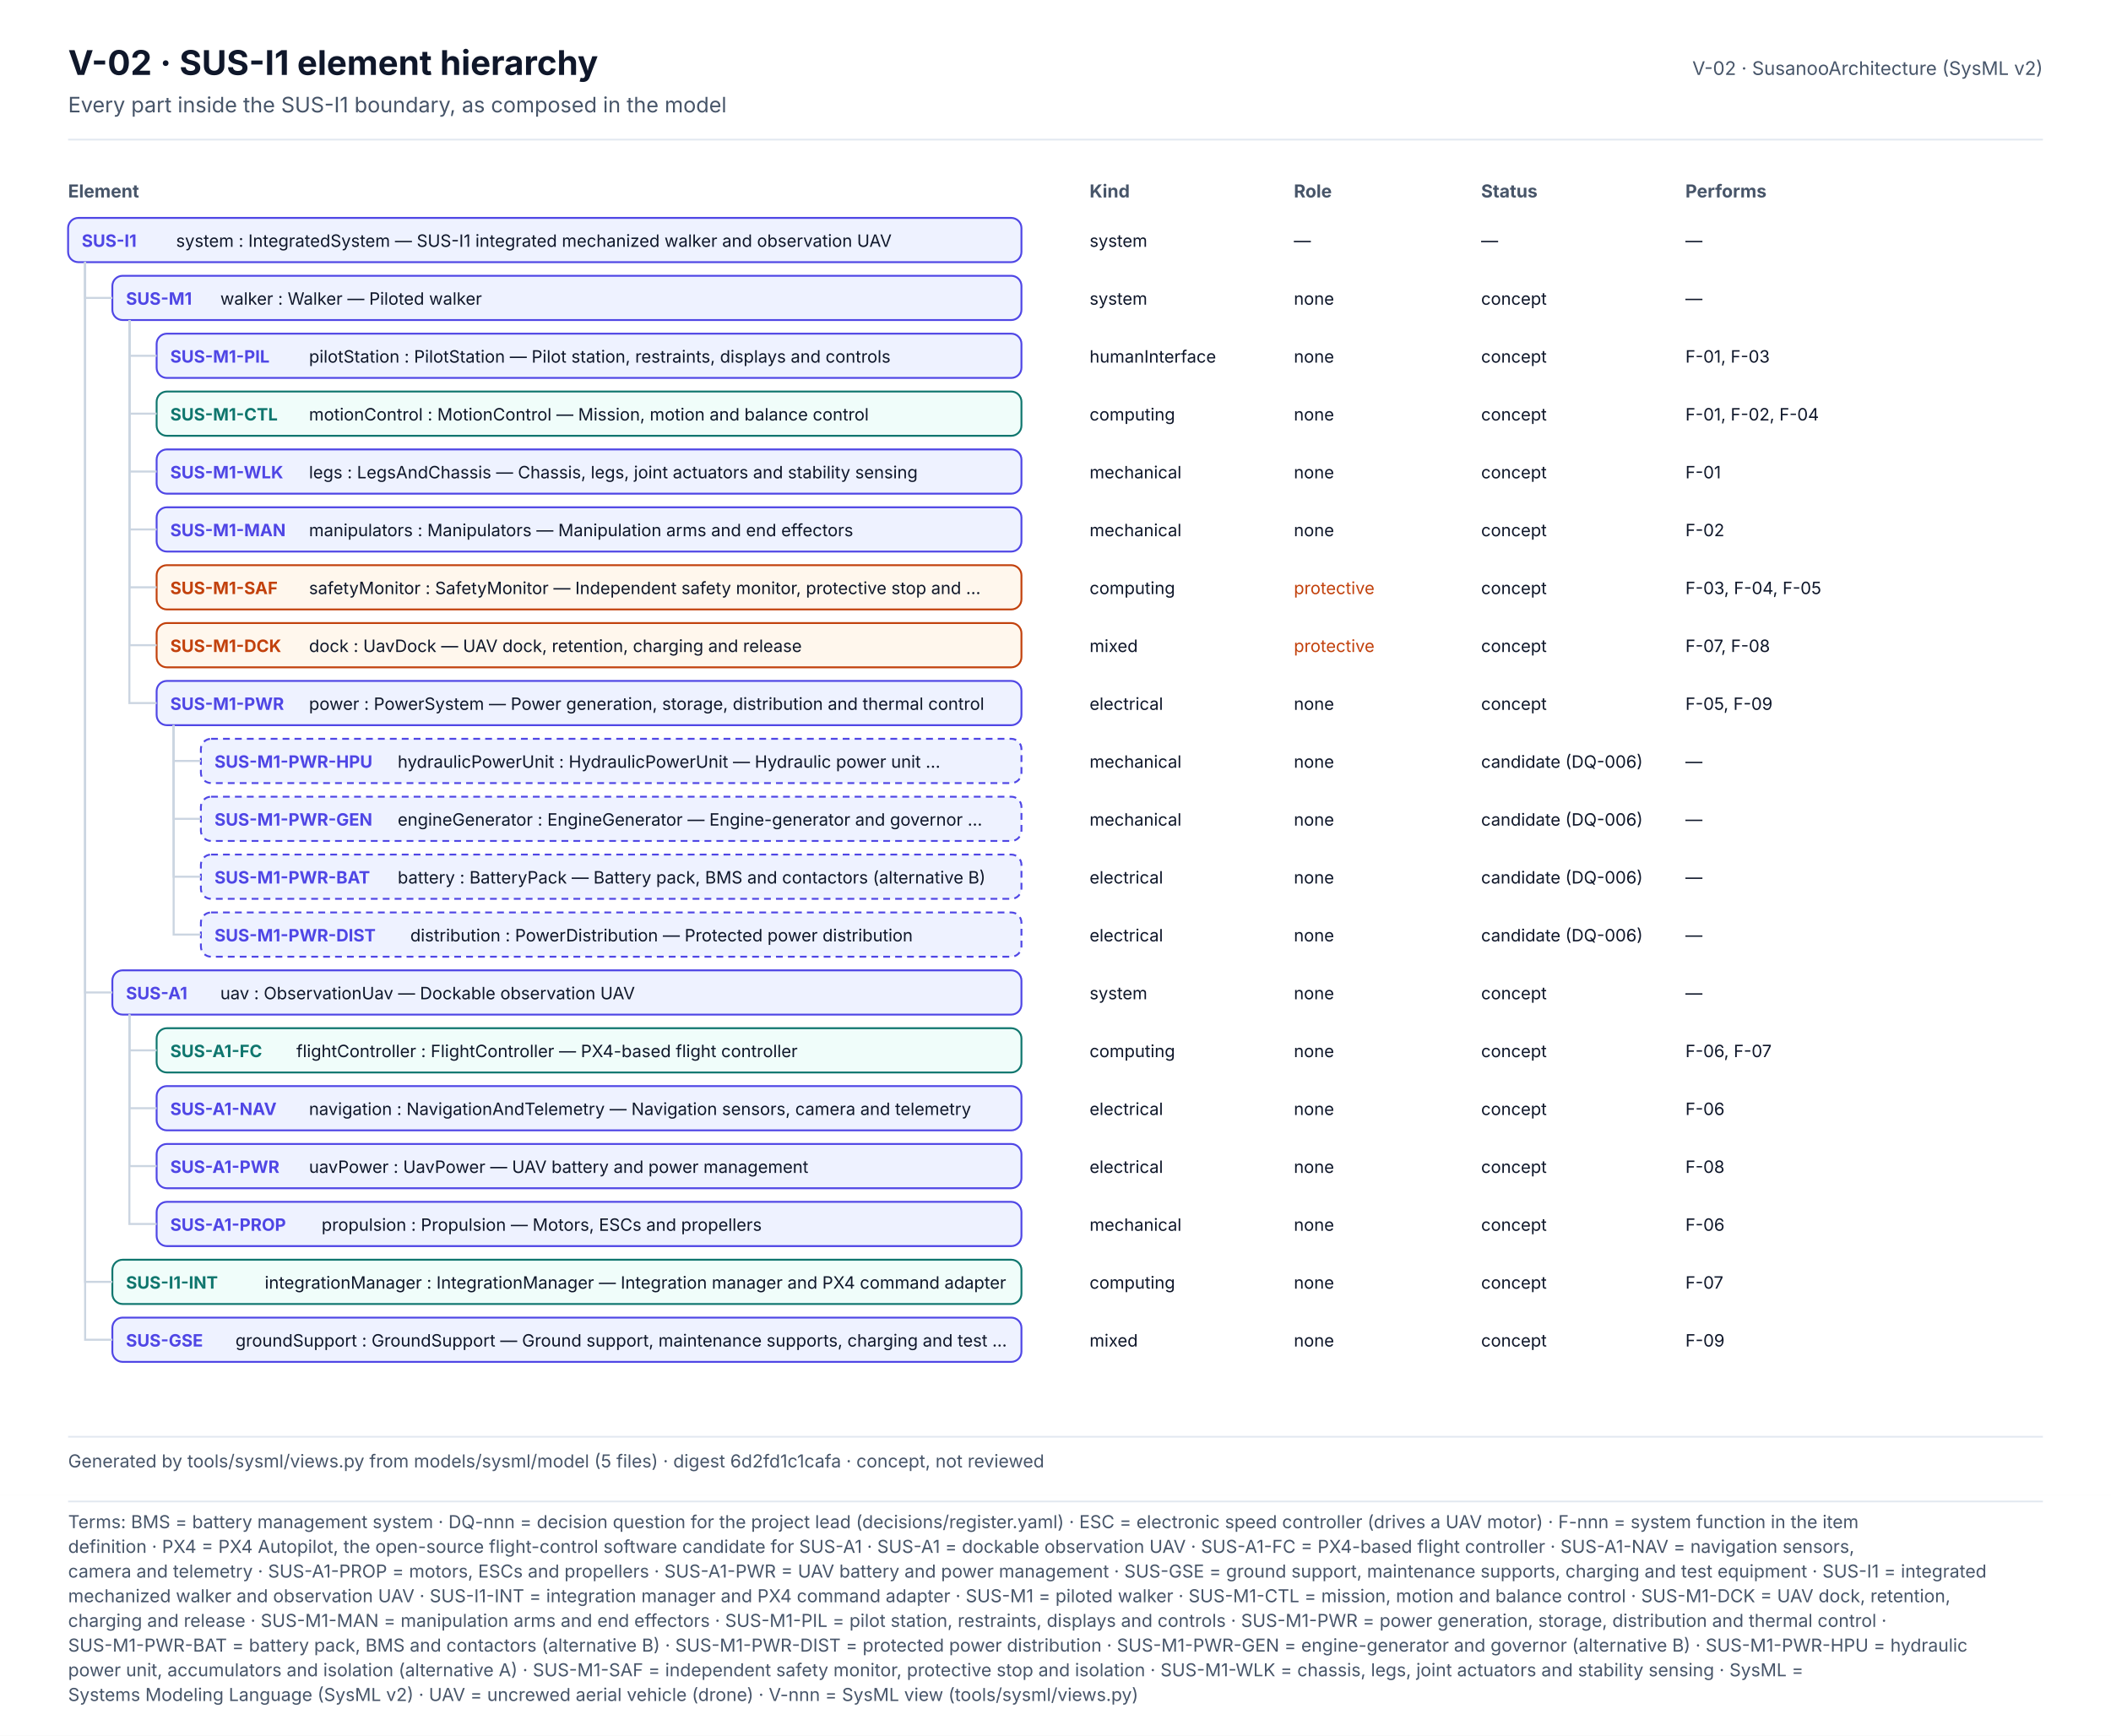
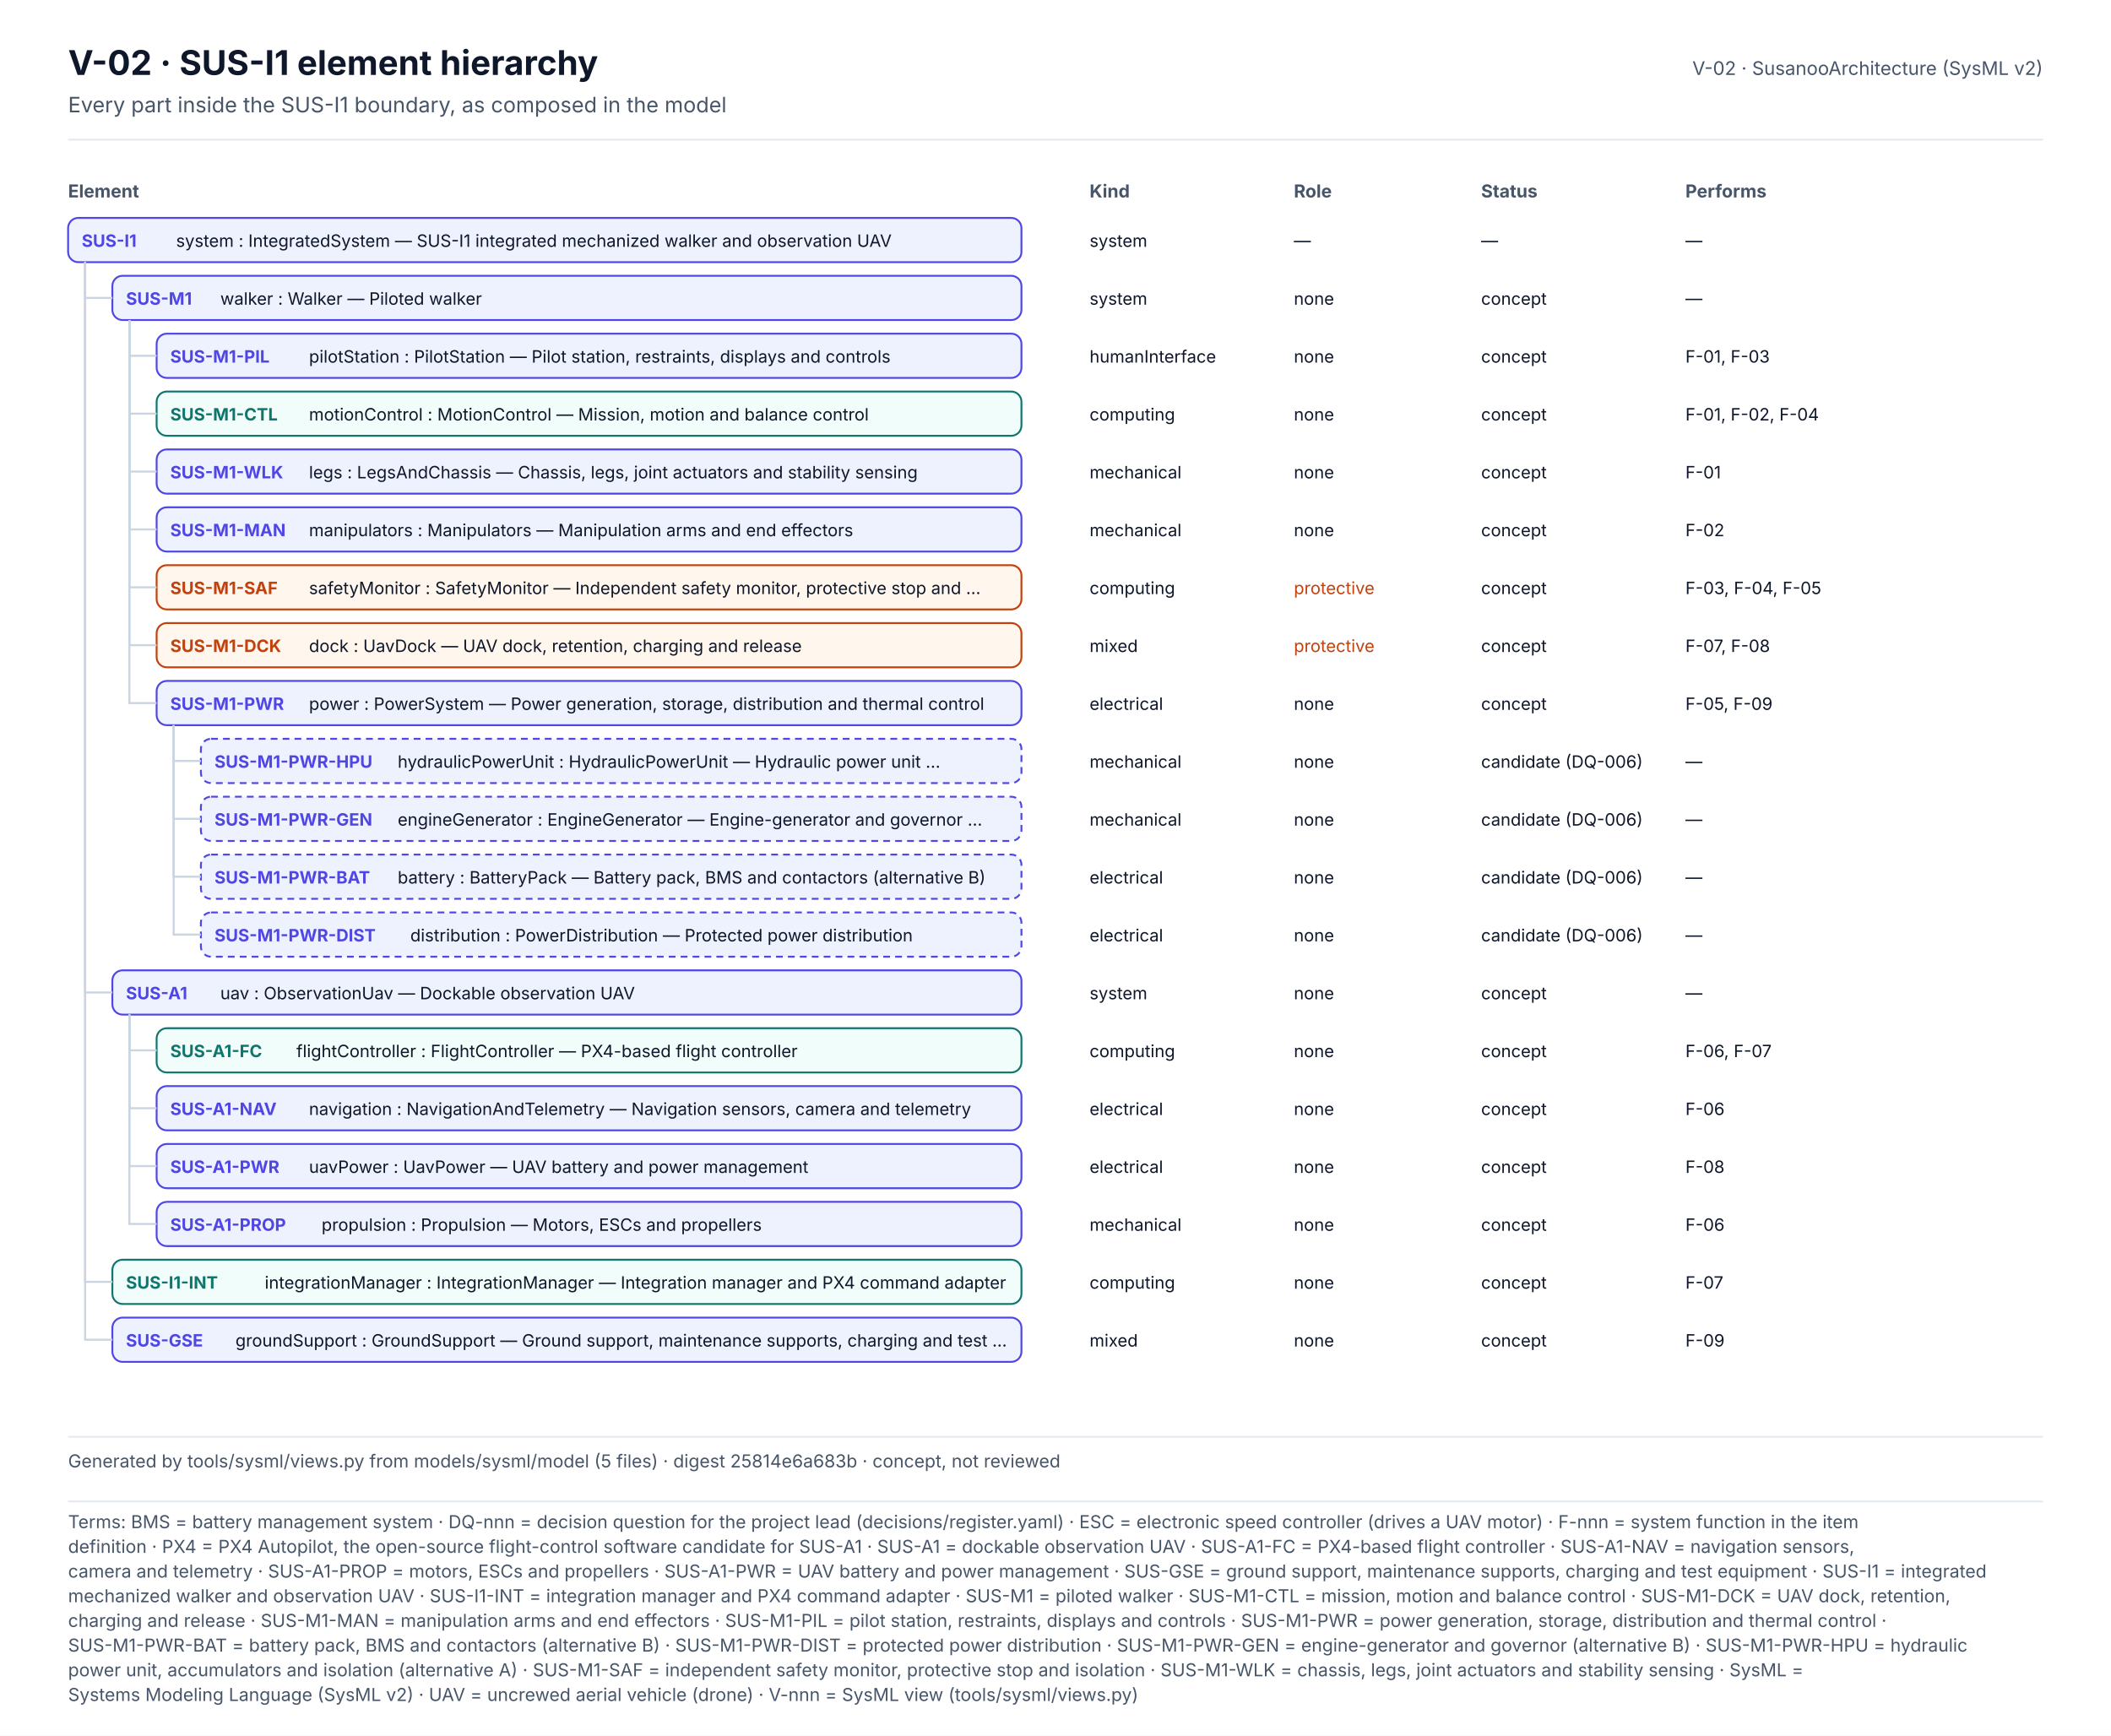
<svg xmlns="http://www.w3.org/2000/svg" width="1240" height="1019.6" viewBox="0 0 1240 1019.6" font-family="Inter, 'Segoe UI', Helvetica, Arial, sans-serif" role="img">
  <defs>
    <marker id="arr" viewBox="0 0 10 10" refX="9" refY="5" markerWidth="7" markerHeight="7" orient="auto-start-reverse">
      <path d="M0,0 L10,5 L0,10 z" fill="#475569" />
    </marker>
  </defs>
  <rect x="0" y="0" width="1240" height="878" rx="0" fill="#FFFFFF" stroke="none" stroke-width="0" />
  <text x="40" y="44" font-size="20" fill="#0F172A" font-weight="700">V-02 · SUS-I1 element hierarchy</text>
  <text x="40" y="66" font-size="12.5" fill="#475569">Every part inside the SUS-I1 boundary, as composed in the model</text>
  <text x="1200" y="44" font-size="11" fill="#475569" text-anchor="end">V-02 · SusanooArchitecture (SysML v2)</text>
  <line x1="40" y1="82" x2="1200" y2="82" stroke="#E2E8F0" stroke-width="1" />
  <text x="40" y="116" font-size="10.5" fill="#475569" font-weight="700">Element</text>
  <text x="640" y="116" font-size="10.5" fill="#475569" font-weight="700">Kind</text>
  <text x="760" y="116" font-size="10.5" fill="#475569" font-weight="700">Role</text>
  <text x="870" y="116" font-size="10.5" fill="#475569" font-weight="700">Status</text>
  <text x="990" y="116" font-size="10.5" fill="#475569" font-weight="700">Performs</text>
  <rect x="40" y="128" width="560" height="26" rx="6" fill="#EEF2FF" stroke="#4F46E5" stroke-width="1.1" />
  <text x="48" y="145" font-size="10" fill="#4F46E5" font-weight="700">SUS-I1</text>
  <text x="103.4" y="145" font-size="10" fill="#0F172A">system : IntegratedSystem — SUS-I1 integrated mechanized walker and observation UAV</text>
  <text x="640" y="145" font-size="10" fill="#0F172A">system</text>
  <text x="760" y="145" font-size="10" fill="#0F172A">—</text>
  <text x="870" y="145" font-size="10" fill="#0F172A">—</text>
  <text x="990" y="145" font-size="10" fill="#0F172A">—</text>
  <rect x="66" y="162" width="534" height="26" rx="6" fill="#EEF2FF" stroke="#4F46E5" stroke-width="1.1" />
  <text x="74" y="179" font-size="10" fill="#4F46E5" font-weight="700">SUS-M1</text>
  <text x="129.4" y="179" font-size="10" fill="#0F172A">walker : Walker — Piloted walker</text>
  <path d="M50,154 V175.0 H66" fill="none" stroke="#CBD5E1" stroke-width="1.2" />
  <text x="640" y="179" font-size="10" fill="#0F172A">system</text>
  <text x="760" y="179" font-size="10" fill="#0F172A">none</text>
  <text x="870" y="179" font-size="10" fill="#0F172A">concept</text>
  <text x="990" y="179" font-size="10" fill="#0F172A">—</text>
  <rect x="92" y="196" width="508" height="26" rx="6" fill="#EEF2FF" stroke="#4F46E5" stroke-width="1.1" />
  <text x="100" y="213" font-size="10" fill="#4F46E5" font-weight="700">SUS-M1-PIL</text>
  <text x="181.5" y="213" font-size="10" fill="#0F172A">pilotStation : PilotStation — Pilot station, restraints, displays and controls</text>
  <path d="M76,188 V209.0 H92" fill="none" stroke="#CBD5E1" stroke-width="1.2" />
  <text x="640" y="213" font-size="10" fill="#0F172A">humanInterface</text>
  <text x="760" y="213" font-size="10" fill="#0F172A">none</text>
  <text x="870" y="213" font-size="10" fill="#0F172A">concept</text>
  <text x="990" y="213" font-size="10" fill="#0F172A">F-01, F-03</text>
  <rect x="92" y="230" width="508" height="26" rx="6" fill="#F0FDFA" stroke="#0F766E" stroke-width="1.1" />
  <text x="100" y="247" font-size="10" fill="#0F766E" font-weight="700">SUS-M1-CTL</text>
  <text x="181.5" y="247" font-size="10" fill="#0F172A">motionControl : MotionControl — Mission, motion and balance control</text>
  <path d="M76,188 V243.0 H92" fill="none" stroke="#CBD5E1" stroke-width="1.2" />
  <text x="640" y="247" font-size="10" fill="#0F172A">computing</text>
  <text x="760" y="247" font-size="10" fill="#0F172A">none</text>
  <text x="870" y="247" font-size="10" fill="#0F172A">concept</text>
  <text x="990" y="247" font-size="10" fill="#0F172A">F-01, F-02, F-04</text>
  <rect x="92" y="264" width="508" height="26" rx="6" fill="#EEF2FF" stroke="#4F46E5" stroke-width="1.1" />
  <text x="100" y="281" font-size="10" fill="#4F46E5" font-weight="700">SUS-M1-WLK</text>
  <text x="181.5" y="281" font-size="10" fill="#0F172A">legs : LegsAndChassis — Chassis, legs, joint actuators and stability sensing</text>
  <path d="M76,188 V277.0 H92" fill="none" stroke="#CBD5E1" stroke-width="1.2" />
  <text x="640" y="281" font-size="10" fill="#0F172A">mechanical</text>
  <text x="760" y="281" font-size="10" fill="#0F172A">none</text>
  <text x="870" y="281" font-size="10" fill="#0F172A">concept</text>
  <text x="990" y="281" font-size="10" fill="#0F172A">F-01</text>
  <rect x="92" y="298" width="508" height="26" rx="6" fill="#EEF2FF" stroke="#4F46E5" stroke-width="1.1" />
  <text x="100" y="315" font-size="10" fill="#4F46E5" font-weight="700">SUS-M1-MAN</text>
  <text x="181.5" y="315" font-size="10" fill="#0F172A">manipulators : Manipulators — Manipulation arms and end effectors</text>
  <path d="M76,188 V311.0 H92" fill="none" stroke="#CBD5E1" stroke-width="1.2" />
  <text x="640" y="315" font-size="10" fill="#0F172A">mechanical</text>
  <text x="760" y="315" font-size="10" fill="#0F172A">none</text>
  <text x="870" y="315" font-size="10" fill="#0F172A">concept</text>
  <text x="990" y="315" font-size="10" fill="#0F172A">F-02</text>
  <rect x="92" y="332" width="508" height="26" rx="6" fill="#FFF7ED" stroke="#C2410C" stroke-width="1.1" />
  <text x="100" y="349" font-size="10" fill="#C2410C" font-weight="700">SUS-M1-SAF</text>
  <text x="181.5" y="349" font-size="10" fill="#0F172A">safetyMonitor : SafetyMonitor — Independent safety monitor, protective stop and …</text>
  <path d="M76,188 V345.0 H92" fill="none" stroke="#CBD5E1" stroke-width="1.2" />
  <text x="640" y="349" font-size="10" fill="#0F172A">computing</text>
  <text x="760" y="349" font-size="10" fill="#C2410C">protective</text>
  <text x="870" y="349" font-size="10" fill="#0F172A">concept</text>
  <text x="990" y="349" font-size="10" fill="#0F172A">F-03, F-04, F-05</text>
  <rect x="92" y="366" width="508" height="26" rx="6" fill="#FFF7ED" stroke="#C2410C" stroke-width="1.1" />
  <text x="100" y="383" font-size="10" fill="#C2410C" font-weight="700">SUS-M1-DCK</text>
  <text x="181.5" y="383" font-size="10" fill="#0F172A">dock : UavDock — UAV dock, retention, charging and release</text>
  <path d="M76,188 V379.0 H92" fill="none" stroke="#CBD5E1" stroke-width="1.2" />
  <text x="640" y="383" font-size="10" fill="#0F172A">mixed</text>
  <text x="760" y="383" font-size="10" fill="#C2410C">protective</text>
  <text x="870" y="383" font-size="10" fill="#0F172A">concept</text>
  <text x="990" y="383" font-size="10" fill="#0F172A">F-07, F-08</text>
  <rect x="92" y="400" width="508" height="26" rx="6" fill="#EEF2FF" stroke="#4F46E5" stroke-width="1.1" />
  <text x="100" y="417" font-size="10" fill="#4F46E5" font-weight="700">SUS-M1-PWR</text>
  <text x="181.5" y="417" font-size="10" fill="#0F172A">power : PowerSystem — Power generation, storage, distribution and thermal control</text>
  <path d="M76,188 V413.0 H92" fill="none" stroke="#CBD5E1" stroke-width="1.2" />
  <text x="640" y="417" font-size="10" fill="#0F172A">electrical</text>
  <text x="760" y="417" font-size="10" fill="#0F172A">none</text>
  <text x="870" y="417" font-size="10" fill="#0F172A">concept</text>
  <text x="990" y="417" font-size="10" fill="#0F172A">F-05, F-09</text>
  <rect x="118" y="434" width="482" height="26" rx="6" fill="#EEF2FF" stroke="#4F46E5" stroke-width="1.1" stroke-dasharray="4 3" />
  <text x="126" y="451" font-size="10" fill="#4F46E5" font-weight="700">SUS-M1-PWR-HPU</text>
  <text x="233.6" y="451" font-size="10" fill="#0F172A">hydraulicPowerUnit : HydraulicPowerUnit — Hydraulic power unit …</text>
  <path d="M102,426 V447.0 H118" fill="none" stroke="#CBD5E1" stroke-width="1.2" />
  <text x="640" y="451" font-size="10" fill="#0F172A">mechanical</text>
  <text x="760" y="451" font-size="10" fill="#0F172A">none</text>
  <text x="870" y="451" font-size="10" fill="#0F172A">candidate (DQ-006)</text>
  <text x="990" y="451" font-size="10" fill="#0F172A">—</text>
  <rect x="118" y="468" width="482" height="26" rx="6" fill="#EEF2FF" stroke="#4F46E5" stroke-width="1.1" stroke-dasharray="4 3" />
  <text x="126" y="485" font-size="10" fill="#4F46E5" font-weight="700">SUS-M1-PWR-GEN</text>
  <text x="233.6" y="485" font-size="10" fill="#0F172A">engineGenerator : EngineGenerator — Engine-generator and governor …</text>
  <path d="M102,426 V481.0 H118" fill="none" stroke="#CBD5E1" stroke-width="1.2" />
  <text x="640" y="485" font-size="10" fill="#0F172A">mechanical</text>
  <text x="760" y="485" font-size="10" fill="#0F172A">none</text>
  <text x="870" y="485" font-size="10" fill="#0F172A">candidate (DQ-006)</text>
  <text x="990" y="485" font-size="10" fill="#0F172A">—</text>
  <rect x="118" y="502" width="482" height="26" rx="6" fill="#EEF2FF" stroke="#4F46E5" stroke-width="1.1" stroke-dasharray="4 3" />
  <text x="126" y="519" font-size="10" fill="#4F46E5" font-weight="700">SUS-M1-PWR-BAT</text>
  <text x="233.6" y="519" font-size="10" fill="#0F172A">battery : BatteryPack — Battery pack, BMS and contactors (alternative B)</text>
  <path d="M102,426 V515.0 H118" fill="none" stroke="#CBD5E1" stroke-width="1.2" />
  <text x="640" y="519" font-size="10" fill="#0F172A">electrical</text>
  <text x="760" y="519" font-size="10" fill="#0F172A">none</text>
  <text x="870" y="519" font-size="10" fill="#0F172A">candidate (DQ-006)</text>
  <text x="990" y="519" font-size="10" fill="#0F172A">—</text>
  <rect x="118" y="536" width="482" height="26" rx="6" fill="#EEF2FF" stroke="#4F46E5" stroke-width="1.1" stroke-dasharray="4 3" />
  <text x="126" y="553" font-size="10" fill="#4F46E5" font-weight="700">SUS-M1-PWR-DIST</text>
  <text x="241" y="553" font-size="10" fill="#0F172A">distribution : PowerDistribution — Protected power distribution</text>
  <path d="M102,426 V549.0 H118" fill="none" stroke="#CBD5E1" stroke-width="1.2" />
  <text x="640" y="553" font-size="10" fill="#0F172A">electrical</text>
  <text x="760" y="553" font-size="10" fill="#0F172A">none</text>
  <text x="870" y="553" font-size="10" fill="#0F172A">candidate (DQ-006)</text>
  <text x="990" y="553" font-size="10" fill="#0F172A">—</text>
  <rect x="66" y="570" width="534" height="26" rx="6" fill="#EEF2FF" stroke="#4F46E5" stroke-width="1.1" />
  <text x="74" y="587" font-size="10" fill="#4F46E5" font-weight="700">SUS-A1</text>
  <text x="129.4" y="587" font-size="10" fill="#0F172A">uav : ObservationUav — Dockable observation UAV</text>
  <path d="M50,154 V583.0 H66" fill="none" stroke="#CBD5E1" stroke-width="1.2" />
  <text x="640" y="587" font-size="10" fill="#0F172A">system</text>
  <text x="760" y="587" font-size="10" fill="#0F172A">none</text>
  <text x="870" y="587" font-size="10" fill="#0F172A">concept</text>
  <text x="990" y="587" font-size="10" fill="#0F172A">—</text>
  <rect x="92" y="604" width="508" height="26" rx="6" fill="#F0FDFA" stroke="#0F766E" stroke-width="1.1" />
  <text x="100" y="621" font-size="10" fill="#0F766E" font-weight="700">SUS-A1-FC</text>
  <text x="174.1" y="621" font-size="10" fill="#0F172A">flightController : FlightController — PX4-based flight controller</text>
  <path d="M76,596 V617.0 H92" fill="none" stroke="#CBD5E1" stroke-width="1.2" />
  <text x="640" y="621" font-size="10" fill="#0F172A">computing</text>
  <text x="760" y="621" font-size="10" fill="#0F172A">none</text>
  <text x="870" y="621" font-size="10" fill="#0F172A">concept</text>
  <text x="990" y="621" font-size="10" fill="#0F172A">F-06, F-07</text>
  <rect x="92" y="638" width="508" height="26" rx="6" fill="#EEF2FF" stroke="#4F46E5" stroke-width="1.1" />
  <text x="100" y="655" font-size="10" fill="#4F46E5" font-weight="700">SUS-A1-NAV</text>
  <text x="181.5" y="655" font-size="10" fill="#0F172A">navigation : NavigationAndTelemetry — Navigation sensors, camera and telemetry</text>
  <path d="M76,596 V651.0 H92" fill="none" stroke="#CBD5E1" stroke-width="1.2" />
  <text x="640" y="655" font-size="10" fill="#0F172A">electrical</text>
  <text x="760" y="655" font-size="10" fill="#0F172A">none</text>
  <text x="870" y="655" font-size="10" fill="#0F172A">concept</text>
  <text x="990" y="655" font-size="10" fill="#0F172A">F-06</text>
  <rect x="92" y="672" width="508" height="26" rx="6" fill="#EEF2FF" stroke="#4F46E5" stroke-width="1.1" />
  <text x="100" y="689" font-size="10" fill="#4F46E5" font-weight="700">SUS-A1-PWR</text>
  <text x="181.5" y="689" font-size="10" fill="#0F172A">uavPower : UavPower — UAV battery and power management</text>
  <path d="M76,596 V685.0 H92" fill="none" stroke="#CBD5E1" stroke-width="1.2" />
  <text x="640" y="689" font-size="10" fill="#0F172A">electrical</text>
  <text x="760" y="689" font-size="10" fill="#0F172A">none</text>
  <text x="870" y="689" font-size="10" fill="#0F172A">concept</text>
  <text x="990" y="689" font-size="10" fill="#0F172A">F-08</text>
  <rect x="92" y="706" width="508" height="26" rx="6" fill="#EEF2FF" stroke="#4F46E5" stroke-width="1.1" />
  <text x="100" y="723" font-size="10" fill="#4F46E5" font-weight="700">SUS-A1-PROP</text>
  <text x="188.9" y="723" font-size="10" fill="#0F172A">propulsion : Propulsion — Motors, ESCs and propellers</text>
  <path d="M76,596 V719.0 H92" fill="none" stroke="#CBD5E1" stroke-width="1.2" />
  <text x="640" y="723" font-size="10" fill="#0F172A">mechanical</text>
  <text x="760" y="723" font-size="10" fill="#0F172A">none</text>
  <text x="870" y="723" font-size="10" fill="#0F172A">concept</text>
  <text x="990" y="723" font-size="10" fill="#0F172A">F-06</text>
  <rect x="66" y="740" width="534" height="26" rx="6" fill="#F0FDFA" stroke="#0F766E" stroke-width="1.1" />
  <text x="74" y="757" font-size="10" fill="#0F766E" font-weight="700">SUS-I1-INT</text>
  <text x="155.5" y="757" font-size="10" fill="#0F172A">integrationManager : IntegrationManager — Integration manager and PX4 command adapter</text>
  <path d="M50,154 V753.0 H66" fill="none" stroke="#CBD5E1" stroke-width="1.2" />
  <text x="640" y="757" font-size="10" fill="#0F172A">computing</text>
  <text x="760" y="757" font-size="10" fill="#0F172A">none</text>
  <text x="870" y="757" font-size="10" fill="#0F172A">concept</text>
  <text x="990" y="757" font-size="10" fill="#0F172A">F-07</text>
  <rect x="66" y="774" width="534" height="26" rx="6" fill="#EEF2FF" stroke="#4F46E5" stroke-width="1.1" />
  <text x="74" y="791" font-size="10" fill="#4F46E5" font-weight="700">SUS-GSE</text>
  <text x="138.3" y="791" font-size="10" fill="#0F172A">groundSupport : GroundSupport — Ground support, maintenance supports, charging and test …</text>
  <path d="M50,154 V787.0 H66" fill="none" stroke="#CBD5E1" stroke-width="1.2" />
  <text x="640" y="791" font-size="10" fill="#0F172A">mixed</text>
  <text x="760" y="791" font-size="10" fill="#0F172A">none</text>
  <text x="870" y="791" font-size="10" fill="#0F172A">concept</text>
  <text x="990" y="791" font-size="10" fill="#0F172A">F-09</text>
  <line x1="40" y1="844" x2="1200" y2="844" stroke="#E2E8F0" stroke-width="1" />
-   <text x="40" y="862" font-size="10.5" fill="#475569">Generated by tools/sysml/views.py from models/sysml/model (5 files) · digest 6d2fd1c1cafa · concept, not reviewed</text>
+   <text x="40" y="862" font-size="10.5" fill="#475569">Generated by tools/sysml/views.py from models/sysml/model (5 files) · digest 25814e6a683b · concept, not reviewed</text>
  <g class="terms" data-base-h="878">
    <rect x="0" y="878" width="1240" height="141.6" fill="#FFFFFF" />
    <line x1="40" y1="882" x2="1200" y2="882" stroke="#E2E8F0" stroke-width="1" />
    <text x="40" y="897.7" font-size="10.5" fill="#475569" font-family="Inter, 'Segoe UI', Helvetica, Arial, sans-serif">Terms: BMS = battery management system · DQ-nnn = decision question for the project lead (decisions/register.yaml) · ESC = electronic speed controller (drives a UAV motor) · F-nnn = system function in the item</text>
    <text x="40" y="912.2" font-size="10.5" fill="#475569" font-family="Inter, 'Segoe UI', Helvetica, Arial, sans-serif">definition · PX4 = PX4 Autopilot, the open-source flight-control software candidate for SUS-A1 · SUS-A1 = dockable observation UAV · SUS-A1-FC = PX4-based flight controller · SUS-A1-NAV = navigation sensors,</text>
    <text x="40" y="926.7" font-size="10.5" fill="#475569" font-family="Inter, 'Segoe UI', Helvetica, Arial, sans-serif">camera and telemetry · SUS-A1-PROP = motors, ESCs and propellers · SUS-A1-PWR = UAV battery and power management · SUS-GSE = ground support, maintenance supports, charging and test equipment · SUS-I1 = integrated</text>
    <text x="40" y="941.2" font-size="10.5" fill="#475569" font-family="Inter, 'Segoe UI', Helvetica, Arial, sans-serif">mechanized walker and observation UAV · SUS-I1-INT = integration manager and PX4 command adapter · SUS-M1 = piloted walker · SUS-M1-CTL = mission, motion and balance control · SUS-M1-DCK = UAV dock, retention,</text>
    <text x="40" y="955.7" font-size="10.5" fill="#475569" font-family="Inter, 'Segoe UI', Helvetica, Arial, sans-serif">charging and release · SUS-M1-MAN = manipulation arms and end effectors · SUS-M1-PIL = pilot station, restraints, displays and controls · SUS-M1-PWR = power generation, storage, distribution and thermal control ·</text>
    <text x="40" y="970.2" font-size="10.5" fill="#475569" font-family="Inter, 'Segoe UI', Helvetica, Arial, sans-serif">SUS-M1-PWR-BAT = battery pack, BMS and contactors (alternative B) · SUS-M1-PWR-DIST = protected power distribution · SUS-M1-PWR-GEN = engine-generator and governor (alternative B) · SUS-M1-PWR-HPU = hydraulic</text>
    <text x="40" y="984.7" font-size="10.5" fill="#475569" font-family="Inter, 'Segoe UI', Helvetica, Arial, sans-serif">power unit, accumulators and isolation (alternative A) · SUS-M1-SAF = independent safety monitor, protective stop and isolation · SUS-M1-WLK = chassis, legs, joint actuators and stability sensing · SysML =</text>
    <text x="40" y="999.2" font-size="10.5" fill="#475569" font-family="Inter, 'Segoe UI', Helvetica, Arial, sans-serif">Systems Modeling Language (SysML v2) · UAV = uncrewed aerial vehicle (drone) · V-nnn = SysML view (tools/sysml/views.py)</text>
  </g>
</svg>
